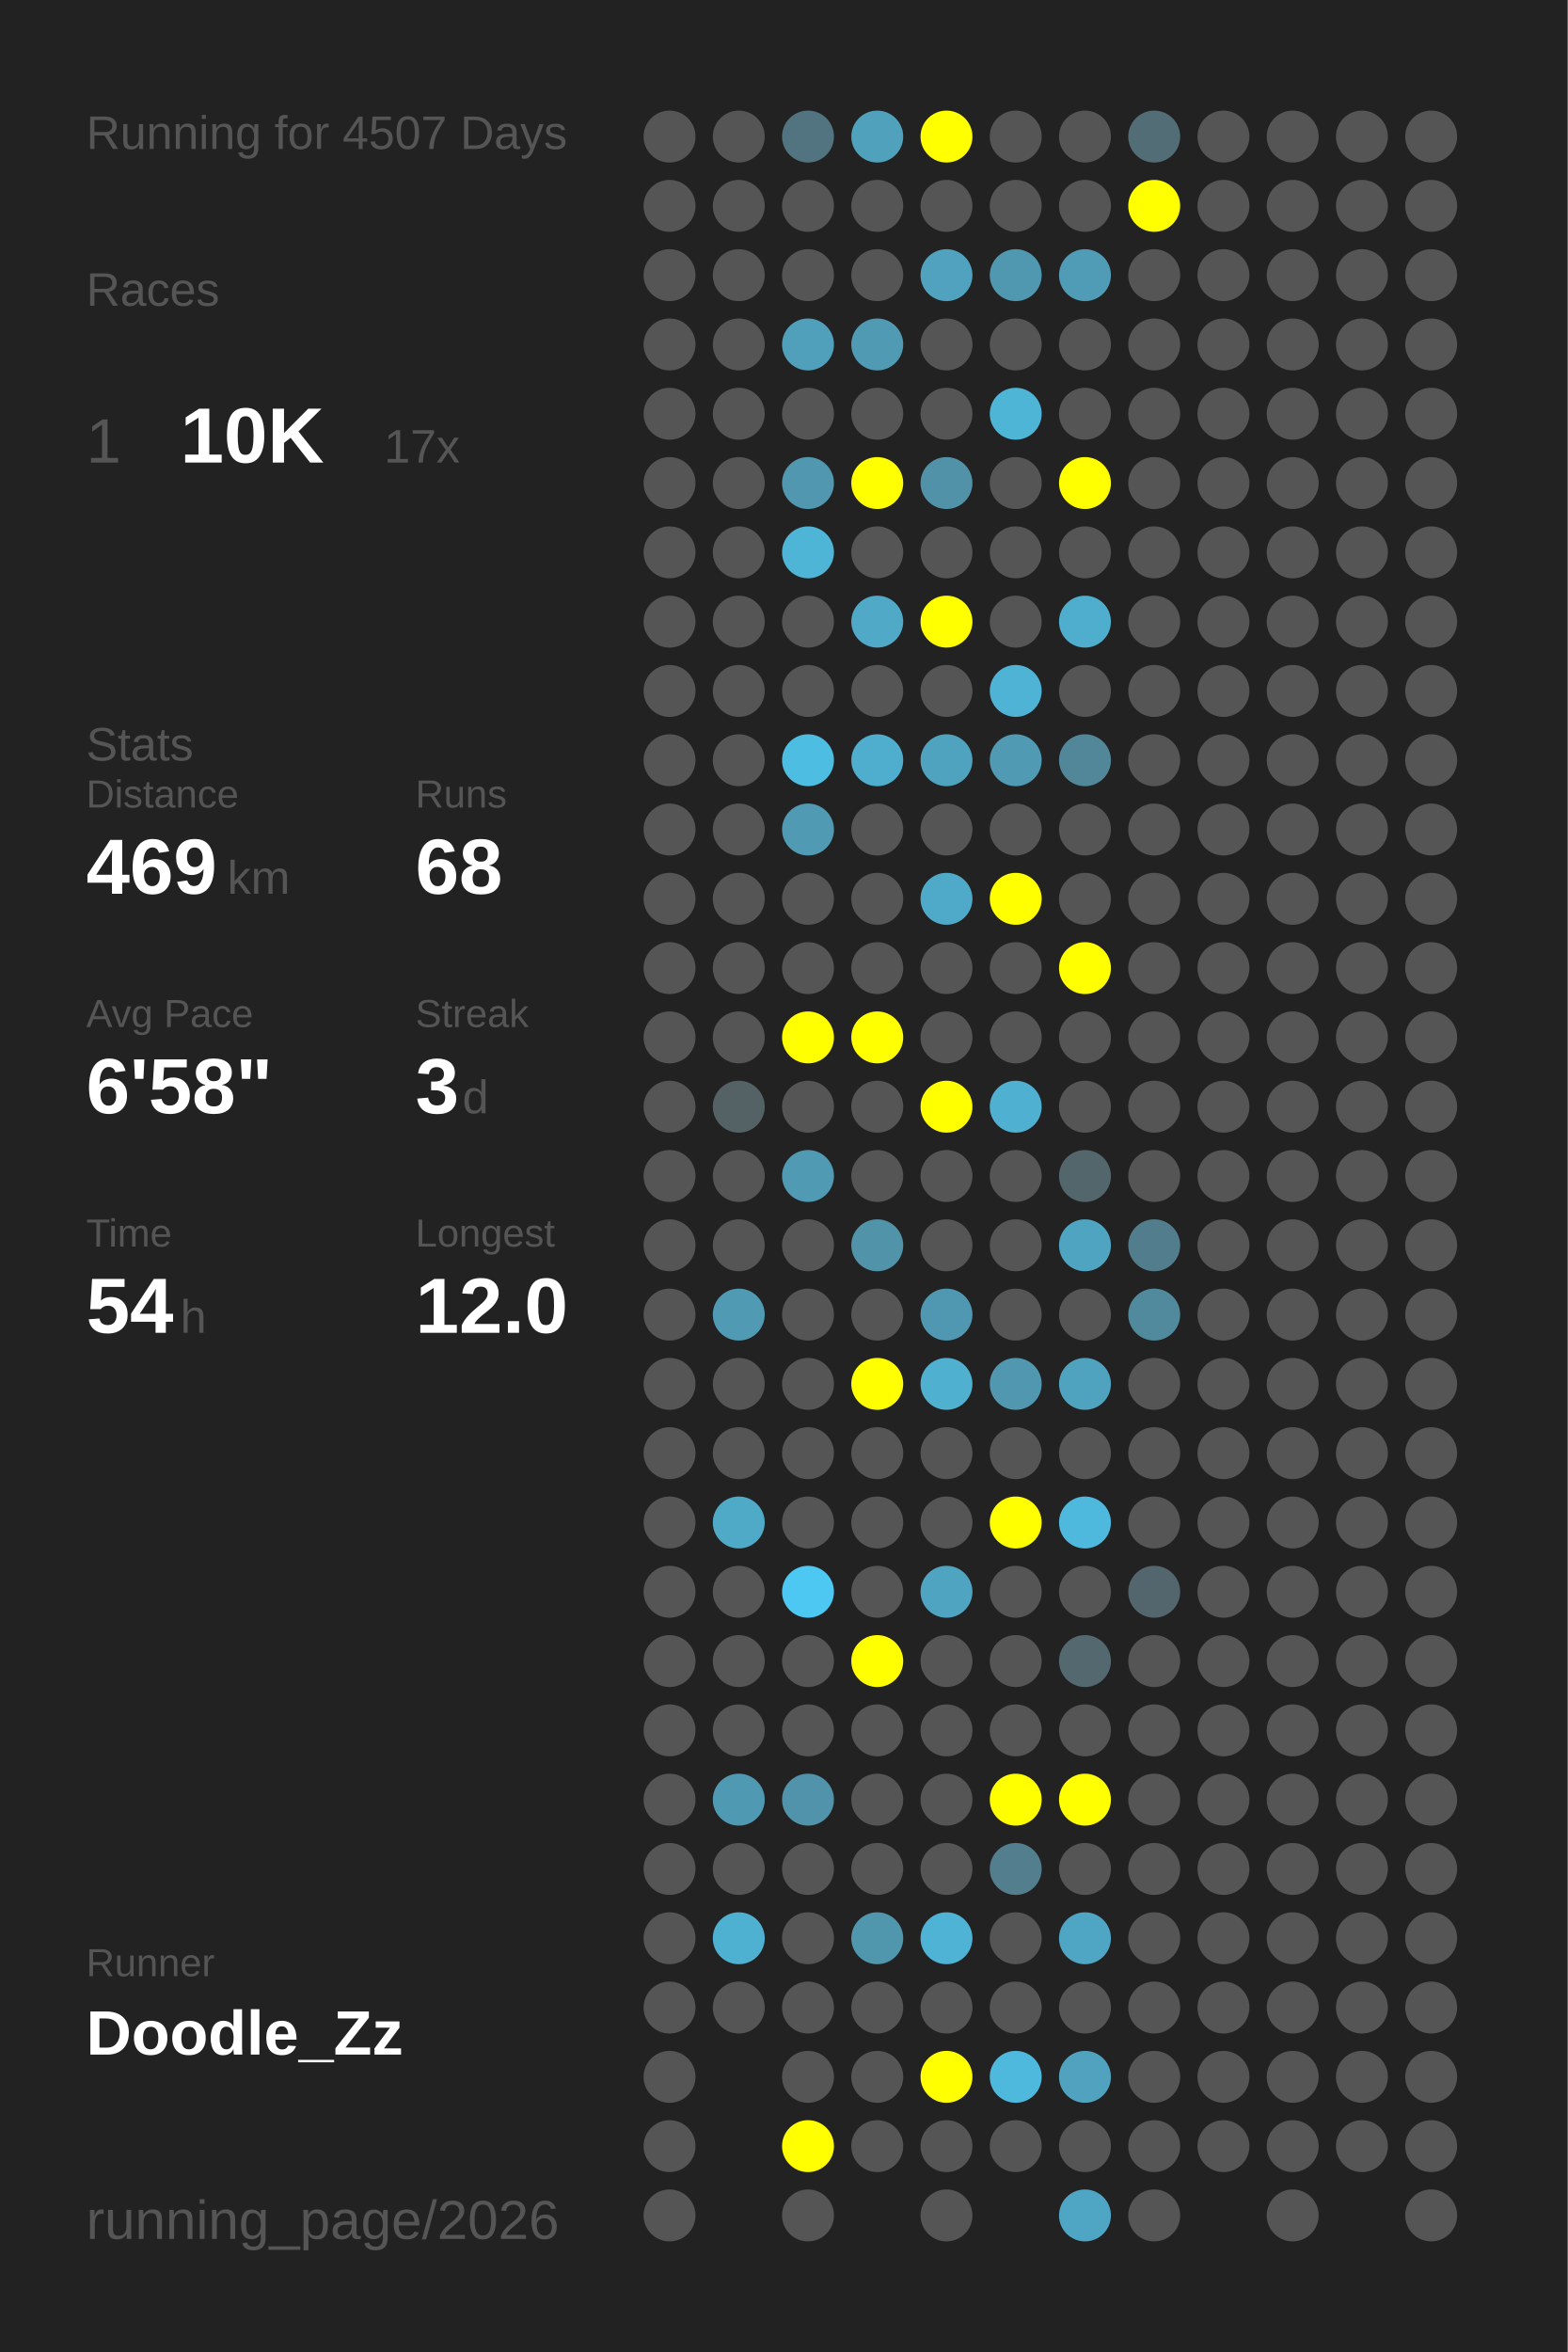
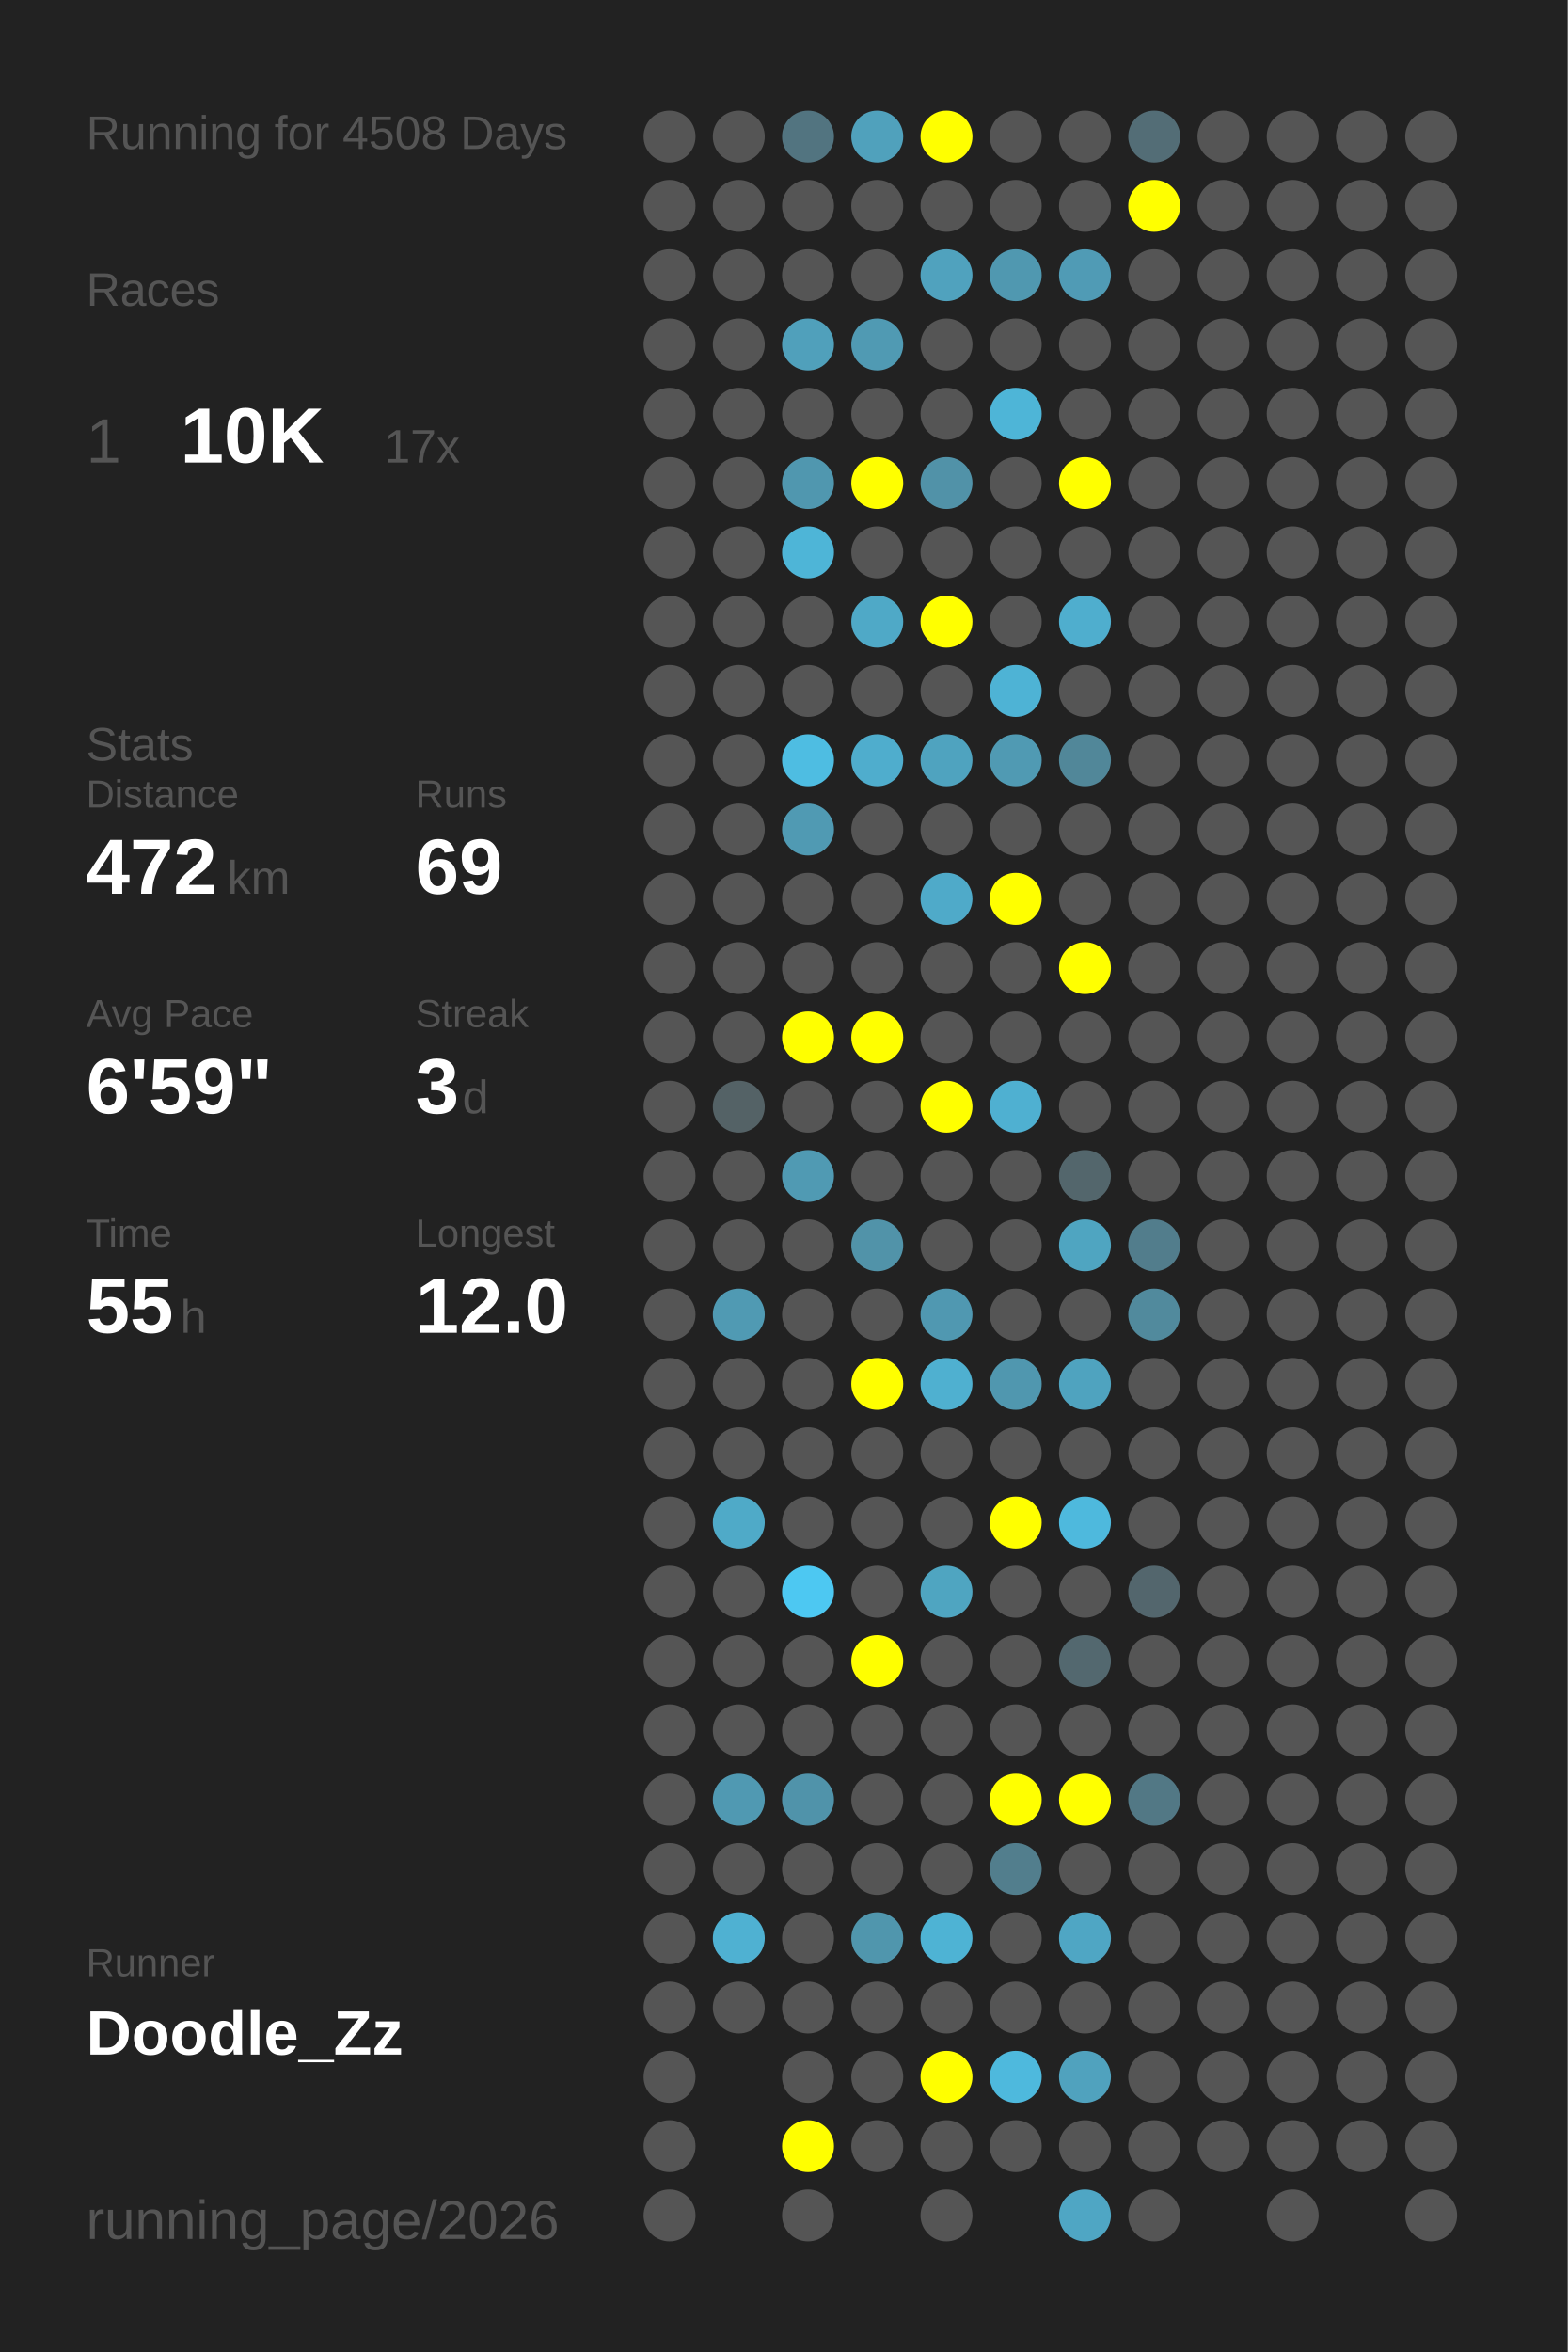
<svg xmlns="http://www.w3.org/2000/svg" baseProfile="full" height="300mm" version="1.1" viewBox="0,0,200,300" width="200mm">
  <defs />
  <rect fill="#222222" height="300" width="200" x="0" y="0" />
-   <text fill="#555555" style="font-size:6px; font-family:Arial;" x="11" y="19">Running for 4507 Days</text>
+   <text fill="#555555" style="font-size:6px; font-family:Arial;" x="11" y="19">Running for 4508 Days</text>
  <text fill="#555555" style="font-size:6px; font-family:Arial;" x="11" y="39">Races</text>
  <text fill="#555555" style="font-size:8px; font-family:Arial;" x="11" y="59">1</text>
  <text fill="#FFFFFF" style="font-size:10px; font-family:Arial; font-weight:bold;" x="23" y="59">10K</text>
  <text fill="#555555" style="font-size:6px; font-family:Arial;" x="49" y="59">17x</text>
  <text fill="#555555" style="font-size:6px; font-family:Arial;" x="11" y="97">Stats</text>
  <text fill="#555555" style="font-size:5px; font-family:Arial;" x="11" y="103">Distance</text>
-   <text fill="#FFFFFF" style="font-size:10px; font-family:Arial; font-weight:bold;" x="11" y="114">469</text>
+   <text fill="#FFFFFF" style="font-size:10px; font-family:Arial; font-weight:bold;" x="11" y="114">472</text>
  <text fill="#555555" style="font-size:6px; font-family:Arial;" x="29" y="114">km</text>
  <text fill="#555555" style="font-size:5px; font-family:Arial;" x="53" y="103">Runs</text>
-   <text fill="#FFFFFF" style="font-size:10px; font-family:Arial; font-weight:bold;" x="53" y="114">68</text>
+   <text fill="#FFFFFF" style="font-size:10px; font-family:Arial; font-weight:bold;" x="53" y="114">69</text>
  <text fill="#555555" style="font-size:5px; font-family:Arial;" x="11" y="131">Avg Pace</text>
-   <text fill="#FFFFFF" style="font-size:10px; font-family:Arial; font-weight:bold;" x="11" y="142">6'58"</text>
+   <text fill="#FFFFFF" style="font-size:10px; font-family:Arial; font-weight:bold;" x="11" y="142">6'59"</text>
  <text fill="#555555" style="font-size:5px; font-family:Arial;" x="53" y="131">Streak</text>
  <text fill="#FFFFFF" style="font-size:10px; font-family:Arial; font-weight:bold;" x="53" y="142">3</text>
  <text fill="#555555" style="font-size:6px; font-family:Arial;" x="59" y="142">d</text>
  <text fill="#555555" style="font-size:5px; font-family:Arial;" x="11" y="159">Time</text>
-   <text fill="#FFFFFF" style="font-size:10px; font-family:Arial; font-weight:bold;" x="11" y="170">54</text>
+   <text fill="#FFFFFF" style="font-size:10px; font-family:Arial; font-weight:bold;" x="11" y="170">55</text>
  <text fill="#555555" style="font-size:6px; font-family:Arial;" x="23" y="170">h</text>
  <text fill="#555555" style="font-size:5px; font-family:Arial;" x="53" y="159">Longest</text>
  <text fill="#FFFFFF" style="font-size:10px; font-family:Arial; font-weight:bold;" x="53" y="170">12.0</text>
  <text fill="#555555" style="font-size:5px; font-family:Arial;" x="11" y="252.065">Runner</text>
  <text fill="#FFFFFF" style="font-size:8px; font-family:Arial; font-weight:bold;" x="11" y="262.065">Doodle_Zz</text>
  <text fill="#555555" style="font-size:7px; font-family:Arial;" x="11" y="285.581">running_page/2026</text>
  <circle cx="85.417" cy="17.419" fill="#555555" r="3.312" />
  <circle cx="85.417" cy="26.258" fill="#555555" r="3.312" />
  <circle cx="85.417" cy="35.097" fill="#555555" r="3.312" />
  <circle cx="85.417" cy="43.935" fill="#555555" r="3.312" />
  <circle cx="85.417" cy="52.774" fill="#555555" r="3.312" />
  <circle cx="85.417" cy="61.613" fill="#555555" r="3.312" />
  <circle cx="85.417" cy="70.452" fill="#555555" r="3.312" />
  <circle cx="85.417" cy="79.29" fill="#555555" r="3.312" />
  <circle cx="85.417" cy="88.129" fill="#555555" r="3.312" />
  <circle cx="85.417" cy="96.968" fill="#555555" r="3.312" />
  <circle cx="85.417" cy="105.806" fill="#555555" r="3.312" />
  <circle cx="85.417" cy="114.645" fill="#555555" r="3.312" />
  <circle cx="85.417" cy="123.484" fill="#555555" r="3.312" />
  <circle cx="85.417" cy="132.323" fill="#555555" r="3.312" />
  <circle cx="85.417" cy="141.161" fill="#555555" r="3.312" />
  <circle cx="85.417" cy="150" fill="#555555" r="3.312" />
  <circle cx="85.417" cy="158.839" fill="#555555" r="3.312" />
  <circle cx="85.417" cy="167.677" fill="#555555" r="3.312" />
  <circle cx="85.417" cy="176.516" fill="#555555" r="3.312" />
  <circle cx="85.417" cy="185.355" fill="#555555" r="3.312" />
  <circle cx="85.417" cy="194.194" fill="#555555" r="3.312" />
  <circle cx="85.417" cy="203.032" fill="#555555" r="3.312" />
  <circle cx="85.417" cy="211.871" fill="#555555" r="3.312" />
  <circle cx="85.417" cy="220.71" fill="#555555" r="3.312" />
  <circle cx="85.417" cy="229.548" fill="#555555" r="3.312" />
  <circle cx="85.417" cy="238.387" fill="#555555" r="3.312" />
  <circle cx="85.417" cy="247.226" fill="#555555" r="3.312" />
  <circle cx="85.417" cy="256.065" fill="#555555" r="3.312" />
  <circle cx="85.417" cy="264.903" fill="#555555" r="3.312" />
  <circle cx="85.417" cy="273.742" fill="#555555" r="3.312" />
  <circle cx="85.417" cy="282.581" fill="#555555" r="3.312" />
  <circle cx="94.25" cy="17.419" fill="#555555" r="3.312" />
  <circle cx="94.25" cy="26.258" fill="#555555" r="3.312" />
  <circle cx="94.25" cy="35.097" fill="#555555" r="3.312" />
  <circle cx="94.25" cy="43.935" fill="#555555" r="3.312" />
  <circle cx="94.25" cy="52.774" fill="#555555" r="3.312" />
  <circle cx="94.25" cy="61.613" fill="#555555" r="3.312" />
  <circle cx="94.25" cy="70.452" fill="#555555" r="3.312" />
  <circle cx="94.25" cy="79.29" fill="#555555" r="3.312" />
  <circle cx="94.25" cy="88.129" fill="#555555" r="3.312" />
  <circle cx="94.25" cy="96.968" fill="#555555" r="3.312" />
  <circle cx="94.25" cy="105.806" fill="#555555" r="3.312" />
  <circle cx="94.25" cy="114.645" fill="#555555" r="3.312" />
  <circle cx="94.25" cy="123.484" fill="#555555" r="3.312" />
  <circle cx="94.25" cy="132.323" fill="#555555" r="3.312" />
  <circle cx="94.25" cy="141.161" fill="#546266" r="3.312" />
  <circle cx="94.25" cy="150" fill="#555555" r="3.312" />
  <circle cx="94.25" cy="158.839" fill="#555555" r="3.312" />
  <circle cx="94.25" cy="167.677" fill="#509ab3" r="3.312" />
  <circle cx="94.25" cy="176.516" fill="#555555" r="3.312" />
  <circle cx="94.25" cy="185.355" fill="#555555" r="3.312" />
  <circle cx="94.25" cy="194.194" fill="#4faac8" r="3.312" />
  <circle cx="94.25" cy="203.032" fill="#555555" r="3.312" />
  <circle cx="94.25" cy="211.871" fill="#555555" r="3.312" />
  <circle cx="94.25" cy="220.71" fill="#555555" r="3.312" />
  <circle cx="94.25" cy="229.548" fill="#5099b2" r="3.312" />
  <circle cx="94.25" cy="238.387" fill="#555555" r="3.312" />
  <circle cx="94.25" cy="247.226" fill="#4fb1d2" r="3.312" />
  <circle cx="94.25" cy="256.065" fill="#555555" r="3.312" />
  <circle cx="103.083" cy="17.419" fill="#527480" r="3.312" />
  <circle cx="103.083" cy="26.258" fill="#555555" r="3.312" />
  <circle cx="103.083" cy="35.097" fill="#555555" r="3.312" />
  <circle cx="103.083" cy="43.935" fill="#50a0bb" r="3.312" />
  <circle cx="103.083" cy="52.774" fill="#555555" r="3.312" />
  <circle cx="103.083" cy="61.613" fill="#5097af" r="3.312" />
  <circle cx="103.083" cy="70.452" fill="#4eb5d7" r="3.312" />
  <circle cx="103.083" cy="79.29" fill="#555555" r="3.312" />
  <circle cx="103.083" cy="88.129" fill="#555555" r="3.312" />
  <circle cx="103.083" cy="96.968" fill="#4ebde2" r="3.312" />
  <circle cx="103.083" cy="105.806" fill="#509ab3" r="3.312" />
  <circle cx="103.083" cy="114.645" fill="#555555" r="3.312" />
  <circle cx="103.083" cy="123.484" fill="#555555" r="3.312" />
  <circle cx="103.083" cy="132.323" fill="#FFFF00" r="3.312" />
  <circle cx="103.083" cy="141.161" fill="#555555" r="3.312" />
  <circle cx="103.083" cy="150" fill="#509ab3" r="3.312" />
  <circle cx="103.083" cy="158.839" fill="#555555" r="3.312" />
  <circle cx="103.083" cy="167.677" fill="#555555" r="3.312" />
  <circle cx="103.083" cy="176.516" fill="#555555" r="3.312" />
  <circle cx="103.083" cy="185.355" fill="#555555" r="3.312" />
  <circle cx="103.083" cy="194.194" fill="#555555" r="3.312" />
  <circle cx="103.083" cy="203.032" fill="#4dc8f2" r="3.312" />
  <circle cx="103.083" cy="211.871" fill="#555555" r="3.312" />
  <circle cx="103.083" cy="220.71" fill="#555555" r="3.312" />
  <circle cx="103.083" cy="229.548" fill="#5093aa" r="3.312" />
  <circle cx="103.083" cy="238.387" fill="#555555" r="3.312" />
  <circle cx="103.083" cy="247.226" fill="#555555" r="3.312" />
  <circle cx="103.083" cy="256.065" fill="#555555" r="3.312" />
  <circle cx="103.083" cy="264.903" fill="#555555" r="3.312" />
  <circle cx="103.083" cy="273.742" fill="#FFFF00" r="3.312" />
  <circle cx="103.083" cy="282.581" fill="#555555" r="3.312" />
  <circle cx="111.917" cy="17.419" fill="#50a1bc" r="3.312" />
  <circle cx="111.917" cy="26.258" fill="#555555" r="3.312" />
  <circle cx="111.917" cy="35.097" fill="#555555" r="3.312" />
  <circle cx="111.917" cy="43.935" fill="#509ab3" r="3.312" />
  <circle cx="111.917" cy="52.774" fill="#555555" r="3.312" />
  <circle cx="111.917" cy="61.613" fill="#FFFF00" r="3.312" />
  <circle cx="111.917" cy="70.452" fill="#555555" r="3.312" />
  <circle cx="111.917" cy="79.29" fill="#4fa9c7" r="3.312" />
  <circle cx="111.917" cy="88.129" fill="#555555" r="3.312" />
  <circle cx="111.917" cy="96.968" fill="#4fadcd" r="3.312" />
  <circle cx="111.917" cy="105.806" fill="#555555" r="3.312" />
  <circle cx="111.917" cy="114.645" fill="#555555" r="3.312" />
  <circle cx="111.917" cy="123.484" fill="#555555" r="3.312" />
  <circle cx="111.917" cy="132.323" fill="#FFFF00" r="3.312" />
  <circle cx="111.917" cy="141.161" fill="#555555" r="3.312" />
  <circle cx="111.917" cy="150" fill="#555555" r="3.312" />
  <circle cx="111.917" cy="158.839" fill="#5193a9" r="3.312" />
  <circle cx="111.917" cy="167.677" fill="#555555" r="3.312" />
  <circle cx="111.917" cy="176.516" fill="#FFFF00" r="3.312" />
  <circle cx="111.917" cy="185.355" fill="#555555" r="3.312" />
  <circle cx="111.917" cy="194.194" fill="#555555" r="3.312" />
  <circle cx="111.917" cy="203.032" fill="#555555" r="3.312" />
  <circle cx="111.917" cy="211.871" fill="#FFFF00" r="3.312" />
  <circle cx="111.917" cy="220.71" fill="#555555" r="3.312" />
  <circle cx="111.917" cy="229.548" fill="#555555" r="3.312" />
  <circle cx="111.917" cy="238.387" fill="#555555" r="3.312" />
  <circle cx="111.917" cy="247.226" fill="#5096ad" r="3.312" />
  <circle cx="111.917" cy="256.065" fill="#555555" r="3.312" />
  <circle cx="111.917" cy="264.903" fill="#555555" r="3.312" />
  <circle cx="111.917" cy="273.742" fill="#555555" r="3.312" />
  <circle cx="120.75" cy="17.419" fill="#FFFF00" r="3.312" />
  <circle cx="120.75" cy="26.258" fill="#555555" r="3.312" />
  <circle cx="120.75" cy="35.097" fill="#50a2be" r="3.312" />
  <circle cx="120.75" cy="43.935" fill="#555555" r="3.312" />
  <circle cx="120.75" cy="52.774" fill="#555555" r="3.312" />
  <circle cx="120.75" cy="61.613" fill="#5192a8" r="3.312" />
  <circle cx="120.75" cy="70.452" fill="#555555" r="3.312" />
  <circle cx="120.75" cy="79.29" fill="#FFFF00" r="3.312" />
  <circle cx="120.75" cy="88.129" fill="#555555" r="3.312" />
  <circle cx="120.75" cy="96.968" fill="#4fa3bf" r="3.312" />
  <circle cx="120.75" cy="105.806" fill="#555555" r="3.312" />
  <circle cx="120.75" cy="114.645" fill="#4faac9" r="3.312" />
  <circle cx="120.75" cy="123.484" fill="#555555" r="3.312" />
  <circle cx="120.75" cy="132.323" fill="#555555" r="3.312" />
  <circle cx="120.75" cy="141.161" fill="#FFFF00" r="3.312" />
  <circle cx="120.75" cy="150" fill="#555555" r="3.312" />
  <circle cx="120.75" cy="158.839" fill="#555555" r="3.312" />
  <circle cx="120.75" cy="167.677" fill="#5098b1" r="3.312" />
  <circle cx="120.75" cy="176.516" fill="#4fb0d0" r="3.312" />
  <circle cx="120.75" cy="185.355" fill="#555555" r="3.312" />
  <circle cx="120.75" cy="194.194" fill="#555555" r="3.312" />
  <circle cx="120.75" cy="203.032" fill="#4fa5c1" r="3.312" />
  <circle cx="120.75" cy="211.871" fill="#555555" r="3.312" />
  <circle cx="120.75" cy="220.71" fill="#555555" r="3.312" />
  <circle cx="120.75" cy="229.548" fill="#555555" r="3.312" />
  <circle cx="120.75" cy="238.387" fill="#555555" r="3.312" />
  <circle cx="120.75" cy="247.226" fill="#4eb3d4" r="3.312" />
  <circle cx="120.75" cy="256.065" fill="#555555" r="3.312" />
  <circle cx="120.75" cy="264.903" fill="#FFFF00" r="3.312" />
  <circle cx="120.75" cy="273.742" fill="#555555" r="3.312" />
  <circle cx="120.75" cy="282.581" fill="#555555" r="3.312" />
  <circle cx="129.583" cy="17.419" fill="#555555" r="3.312" />
  <circle cx="129.583" cy="26.258" fill="#555555" r="3.312" />
  <circle cx="129.583" cy="35.097" fill="#5098b0" r="3.312" />
  <circle cx="129.583" cy="43.935" fill="#555555" r="3.312" />
  <circle cx="129.583" cy="52.774" fill="#4eb5d7" r="3.312" />
  <circle cx="129.583" cy="61.613" fill="#555555" r="3.312" />
  <circle cx="129.583" cy="70.452" fill="#555555" r="3.312" />
  <circle cx="129.583" cy="79.29" fill="#555555" r="3.312" />
  <circle cx="129.583" cy="88.129" fill="#4eb3d5" r="3.312" />
  <circle cx="129.583" cy="96.968" fill="#509ab3" r="3.312" />
  <circle cx="129.583" cy="105.806" fill="#555555" r="3.312" />
  <circle cx="129.583" cy="114.645" fill="#FFFF00" r="3.312" />
  <circle cx="129.583" cy="123.484" fill="#555555" r="3.312" />
  <circle cx="129.583" cy="132.323" fill="#555555" r="3.312" />
  <circle cx="129.583" cy="141.161" fill="#4fb0d1" r="3.312" />
  <circle cx="129.583" cy="150" fill="#555555" r="3.312" />
  <circle cx="129.583" cy="158.839" fill="#555555" r="3.312" />
  <circle cx="129.583" cy="167.677" fill="#555555" r="3.312" />
  <circle cx="129.583" cy="176.516" fill="#5097af" r="3.312" />
  <circle cx="129.583" cy="185.355" fill="#555555" r="3.312" />
  <circle cx="129.583" cy="194.194" fill="#FFFF00" r="3.312" />
  <circle cx="129.583" cy="203.032" fill="#555555" r="3.312" />
  <circle cx="129.583" cy="211.871" fill="#555555" r="3.312" />
  <circle cx="129.583" cy="220.71" fill="#555555" r="3.312" />
  <circle cx="129.583" cy="229.548" fill="#FFFF00" r="3.312" />
  <circle cx="129.583" cy="238.387" fill="#527e8d" r="3.312" />
  <circle cx="129.583" cy="247.226" fill="#555555" r="3.312" />
  <circle cx="129.583" cy="256.065" fill="#555555" r="3.312" />
  <circle cx="129.583" cy="264.903" fill="#4eb9dd" r="3.312" />
  <circle cx="129.583" cy="273.742" fill="#555555" r="3.312" />
  <circle cx="138.417" cy="17.419" fill="#555555" r="3.312" />
  <circle cx="138.417" cy="26.258" fill="#555555" r="3.312" />
  <circle cx="138.417" cy="35.097" fill="#509bb5" r="3.312" />
  <circle cx="138.417" cy="43.935" fill="#555555" r="3.312" />
  <circle cx="138.417" cy="52.774" fill="#555555" r="3.312" />
  <circle cx="138.417" cy="61.613" fill="#FFFF00" r="3.312" />
  <circle cx="138.417" cy="70.452" fill="#555555" r="3.312" />
  <circle cx="138.417" cy="79.29" fill="#4faece" r="3.312" />
  <circle cx="138.417" cy="88.129" fill="#555555" r="3.312" />
  <circle cx="138.417" cy="96.968" fill="#518799" r="3.312" />
  <circle cx="138.417" cy="105.806" fill="#555555" r="3.312" />
  <circle cx="138.417" cy="114.645" fill="#555555" r="3.312" />
  <circle cx="138.417" cy="123.484" fill="#FFFF00" r="3.312" />
  <circle cx="138.417" cy="132.323" fill="#555555" r="3.312" />
  <circle cx="138.417" cy="141.161" fill="#555555" r="3.312" />
  <circle cx="138.417" cy="150" fill="#53666c" r="3.312" />
  <circle cx="138.417" cy="158.839" fill="#4fa5c1" r="3.312" />
  <circle cx="138.417" cy="167.677" fill="#555555" r="3.312" />
  <circle cx="138.417" cy="176.516" fill="#4fa3bf" r="3.312" />
  <circle cx="138.417" cy="185.355" fill="#555555" r="3.312" />
  <circle cx="138.417" cy="194.194" fill="#4eb9dd" r="3.312" />
  <circle cx="138.417" cy="203.032" fill="#555555" r="3.312" />
  <circle cx="138.417" cy="211.871" fill="#53686f" r="3.312" />
  <circle cx="138.417" cy="220.71" fill="#555555" r="3.312" />
  <circle cx="138.417" cy="229.548" fill="#FFFF00" r="3.312" />
  <circle cx="138.417" cy="238.387" fill="#555555" r="3.312" />
  <circle cx="138.417" cy="247.226" fill="#4fa6c4" r="3.312" />
  <circle cx="138.417" cy="256.065" fill="#555555" r="3.312" />
  <circle cx="138.417" cy="264.903" fill="#50a2be" r="3.312" />
  <circle cx="138.417" cy="273.742" fill="#555555" r="3.312" />
  <circle cx="138.417" cy="282.581" fill="#4fa6c4" r="3.312" />
  <circle cx="147.25" cy="17.419" fill="#536d76" r="3.312" />
  <circle cx="147.25" cy="26.258" fill="#FFFF00" r="3.312" />
  <circle cx="147.25" cy="35.097" fill="#555555" r="3.312" />
  <circle cx="147.25" cy="43.935" fill="#555555" r="3.312" />
  <circle cx="147.25" cy="52.774" fill="#555555" r="3.312" />
  <circle cx="147.25" cy="61.613" fill="#555555" r="3.312" />
  <circle cx="147.25" cy="70.452" fill="#555555" r="3.312" />
  <circle cx="147.25" cy="79.29" fill="#555555" r="3.312" />
  <circle cx="147.25" cy="88.129" fill="#555555" r="3.312" />
  <circle cx="147.25" cy="96.968" fill="#555555" r="3.312" />
  <circle cx="147.25" cy="105.806" fill="#555555" r="3.312" />
  <circle cx="147.25" cy="114.645" fill="#555555" r="3.312" />
  <circle cx="147.25" cy="123.484" fill="#555555" r="3.312" />
  <circle cx="147.25" cy="132.323" fill="#555555" r="3.312" />
  <circle cx="147.25" cy="141.161" fill="#555555" r="3.312" />
  <circle cx="147.25" cy="150" fill="#555555" r="3.312" />
  <circle cx="147.25" cy="158.839" fill="#527d8c" r="3.312" />
  <circle cx="147.25" cy="167.677" fill="#518a9d" r="3.312" />
  <circle cx="147.25" cy="176.516" fill="#555555" r="3.312" />
  <circle cx="147.25" cy="185.355" fill="#555555" r="3.312" />
  <circle cx="147.25" cy="194.194" fill="#555555" r="3.312" />
  <circle cx="147.25" cy="203.032" fill="#53666d" r="3.312" />
  <circle cx="147.25" cy="211.871" fill="#555555" r="3.312" />
  <circle cx="147.25" cy="220.71" fill="#555555" r="3.312" />
-   <circle cx="147.25" cy="229.548" fill="#555555" r="3.312" />
+   <circle cx="147.25" cy="229.548" fill="#527885" r="3.312" />
  <circle cx="147.25" cy="238.387" fill="#555555" r="3.312" />
  <circle cx="147.25" cy="247.226" fill="#555555" r="3.312" />
  <circle cx="147.25" cy="256.065" fill="#555555" r="3.312" />
  <circle cx="147.25" cy="264.903" fill="#555555" r="3.312" />
  <circle cx="147.25" cy="273.742" fill="#555555" r="3.312" />
  <circle cx="147.25" cy="282.581" fill="#555555" r="3.312" />
  <circle cx="156.083" cy="17.419" fill="#555555" r="3.312" />
  <circle cx="156.083" cy="26.258" fill="#555555" r="3.312" />
  <circle cx="156.083" cy="35.097" fill="#555555" r="3.312" />
  <circle cx="156.083" cy="43.935" fill="#555555" r="3.312" />
  <circle cx="156.083" cy="52.774" fill="#555555" r="3.312" />
  <circle cx="156.083" cy="61.613" fill="#555555" r="3.312" />
  <circle cx="156.083" cy="70.452" fill="#555555" r="3.312" />
  <circle cx="156.083" cy="79.29" fill="#555555" r="3.312" />
  <circle cx="156.083" cy="88.129" fill="#555555" r="3.312" />
  <circle cx="156.083" cy="96.968" fill="#555555" r="3.312" />
  <circle cx="156.083" cy="105.806" fill="#555555" r="3.312" />
  <circle cx="156.083" cy="114.645" fill="#555555" r="3.312" />
  <circle cx="156.083" cy="123.484" fill="#555555" r="3.312" />
  <circle cx="156.083" cy="132.323" fill="#555555" r="3.312" />
  <circle cx="156.083" cy="141.161" fill="#555555" r="3.312" />
  <circle cx="156.083" cy="150" fill="#555555" r="3.312" />
  <circle cx="156.083" cy="158.839" fill="#555555" r="3.312" />
  <circle cx="156.083" cy="167.677" fill="#555555" r="3.312" />
  <circle cx="156.083" cy="176.516" fill="#555555" r="3.312" />
  <circle cx="156.083" cy="185.355" fill="#555555" r="3.312" />
  <circle cx="156.083" cy="194.194" fill="#555555" r="3.312" />
  <circle cx="156.083" cy="203.032" fill="#555555" r="3.312" />
  <circle cx="156.083" cy="211.871" fill="#555555" r="3.312" />
  <circle cx="156.083" cy="220.71" fill="#555555" r="3.312" />
  <circle cx="156.083" cy="229.548" fill="#555555" r="3.312" />
  <circle cx="156.083" cy="238.387" fill="#555555" r="3.312" />
  <circle cx="156.083" cy="247.226" fill="#555555" r="3.312" />
  <circle cx="156.083" cy="256.065" fill="#555555" r="3.312" />
  <circle cx="156.083" cy="264.903" fill="#555555" r="3.312" />
  <circle cx="156.083" cy="273.742" fill="#555555" r="3.312" />
  <circle cx="164.917" cy="17.419" fill="#555555" r="3.312" />
  <circle cx="164.917" cy="26.258" fill="#555555" r="3.312" />
  <circle cx="164.917" cy="35.097" fill="#555555" r="3.312" />
  <circle cx="164.917" cy="43.935" fill="#555555" r="3.312" />
  <circle cx="164.917" cy="52.774" fill="#555555" r="3.312" />
  <circle cx="164.917" cy="61.613" fill="#555555" r="3.312" />
  <circle cx="164.917" cy="70.452" fill="#555555" r="3.312" />
  <circle cx="164.917" cy="79.29" fill="#555555" r="3.312" />
  <circle cx="164.917" cy="88.129" fill="#555555" r="3.312" />
  <circle cx="164.917" cy="96.968" fill="#555555" r="3.312" />
  <circle cx="164.917" cy="105.806" fill="#555555" r="3.312" />
  <circle cx="164.917" cy="114.645" fill="#555555" r="3.312" />
  <circle cx="164.917" cy="123.484" fill="#555555" r="3.312" />
  <circle cx="164.917" cy="132.323" fill="#555555" r="3.312" />
  <circle cx="164.917" cy="141.161" fill="#555555" r="3.312" />
  <circle cx="164.917" cy="150" fill="#555555" r="3.312" />
  <circle cx="164.917" cy="158.839" fill="#555555" r="3.312" />
  <circle cx="164.917" cy="167.677" fill="#555555" r="3.312" />
  <circle cx="164.917" cy="176.516" fill="#555555" r="3.312" />
  <circle cx="164.917" cy="185.355" fill="#555555" r="3.312" />
  <circle cx="164.917" cy="194.194" fill="#555555" r="3.312" />
  <circle cx="164.917" cy="203.032" fill="#555555" r="3.312" />
  <circle cx="164.917" cy="211.871" fill="#555555" r="3.312" />
  <circle cx="164.917" cy="220.71" fill="#555555" r="3.312" />
  <circle cx="164.917" cy="229.548" fill="#555555" r="3.312" />
  <circle cx="164.917" cy="238.387" fill="#555555" r="3.312" />
  <circle cx="164.917" cy="247.226" fill="#555555" r="3.312" />
  <circle cx="164.917" cy="256.065" fill="#555555" r="3.312" />
  <circle cx="164.917" cy="264.903" fill="#555555" r="3.312" />
  <circle cx="164.917" cy="273.742" fill="#555555" r="3.312" />
  <circle cx="164.917" cy="282.581" fill="#555555" r="3.312" />
  <circle cx="173.75" cy="17.419" fill="#555555" r="3.312" />
  <circle cx="173.75" cy="26.258" fill="#555555" r="3.312" />
  <circle cx="173.75" cy="35.097" fill="#555555" r="3.312" />
  <circle cx="173.75" cy="43.935" fill="#555555" r="3.312" />
  <circle cx="173.75" cy="52.774" fill="#555555" r="3.312" />
  <circle cx="173.75" cy="61.613" fill="#555555" r="3.312" />
  <circle cx="173.75" cy="70.452" fill="#555555" r="3.312" />
  <circle cx="173.75" cy="79.29" fill="#555555" r="3.312" />
  <circle cx="173.75" cy="88.129" fill="#555555" r="3.312" />
  <circle cx="173.75" cy="96.968" fill="#555555" r="3.312" />
  <circle cx="173.75" cy="105.806" fill="#555555" r="3.312" />
  <circle cx="173.75" cy="114.645" fill="#555555" r="3.312" />
  <circle cx="173.75" cy="123.484" fill="#555555" r="3.312" />
  <circle cx="173.75" cy="132.323" fill="#555555" r="3.312" />
  <circle cx="173.75" cy="141.161" fill="#555555" r="3.312" />
  <circle cx="173.75" cy="150" fill="#555555" r="3.312" />
  <circle cx="173.75" cy="158.839" fill="#555555" r="3.312" />
  <circle cx="173.75" cy="167.677" fill="#555555" r="3.312" />
  <circle cx="173.75" cy="176.516" fill="#555555" r="3.312" />
  <circle cx="173.75" cy="185.355" fill="#555555" r="3.312" />
  <circle cx="173.75" cy="194.194" fill="#555555" r="3.312" />
  <circle cx="173.75" cy="203.032" fill="#555555" r="3.312" />
  <circle cx="173.75" cy="211.871" fill="#555555" r="3.312" />
  <circle cx="173.75" cy="220.71" fill="#555555" r="3.312" />
  <circle cx="173.75" cy="229.548" fill="#555555" r="3.312" />
  <circle cx="173.75" cy="238.387" fill="#555555" r="3.312" />
  <circle cx="173.75" cy="247.226" fill="#555555" r="3.312" />
  <circle cx="173.75" cy="256.065" fill="#555555" r="3.312" />
  <circle cx="173.75" cy="264.903" fill="#555555" r="3.312" />
  <circle cx="173.75" cy="273.742" fill="#555555" r="3.312" />
  <circle cx="182.583" cy="17.419" fill="#555555" r="3.312" />
  <circle cx="182.583" cy="26.258" fill="#555555" r="3.312" />
  <circle cx="182.583" cy="35.097" fill="#555555" r="3.312" />
  <circle cx="182.583" cy="43.935" fill="#555555" r="3.312" />
  <circle cx="182.583" cy="52.774" fill="#555555" r="3.312" />
  <circle cx="182.583" cy="61.613" fill="#555555" r="3.312" />
  <circle cx="182.583" cy="70.452" fill="#555555" r="3.312" />
  <circle cx="182.583" cy="79.29" fill="#555555" r="3.312" />
  <circle cx="182.583" cy="88.129" fill="#555555" r="3.312" />
  <circle cx="182.583" cy="96.968" fill="#555555" r="3.312" />
  <circle cx="182.583" cy="105.806" fill="#555555" r="3.312" />
  <circle cx="182.583" cy="114.645" fill="#555555" r="3.312" />
  <circle cx="182.583" cy="123.484" fill="#555555" r="3.312" />
  <circle cx="182.583" cy="132.323" fill="#555555" r="3.312" />
  <circle cx="182.583" cy="141.161" fill="#555555" r="3.312" />
  <circle cx="182.583" cy="150" fill="#555555" r="3.312" />
  <circle cx="182.583" cy="158.839" fill="#555555" r="3.312" />
  <circle cx="182.583" cy="167.677" fill="#555555" r="3.312" />
  <circle cx="182.583" cy="176.516" fill="#555555" r="3.312" />
  <circle cx="182.583" cy="185.355" fill="#555555" r="3.312" />
  <circle cx="182.583" cy="194.194" fill="#555555" r="3.312" />
  <circle cx="182.583" cy="203.032" fill="#555555" r="3.312" />
  <circle cx="182.583" cy="211.871" fill="#555555" r="3.312" />
  <circle cx="182.583" cy="220.71" fill="#555555" r="3.312" />
  <circle cx="182.583" cy="229.548" fill="#555555" r="3.312" />
  <circle cx="182.583" cy="238.387" fill="#555555" r="3.312" />
  <circle cx="182.583" cy="247.226" fill="#555555" r="3.312" />
  <circle cx="182.583" cy="256.065" fill="#555555" r="3.312" />
  <circle cx="182.583" cy="264.903" fill="#555555" r="3.312" />
  <circle cx="182.583" cy="273.742" fill="#555555" r="3.312" />
  <circle cx="182.583" cy="282.581" fill="#555555" r="3.312" />
</svg>
